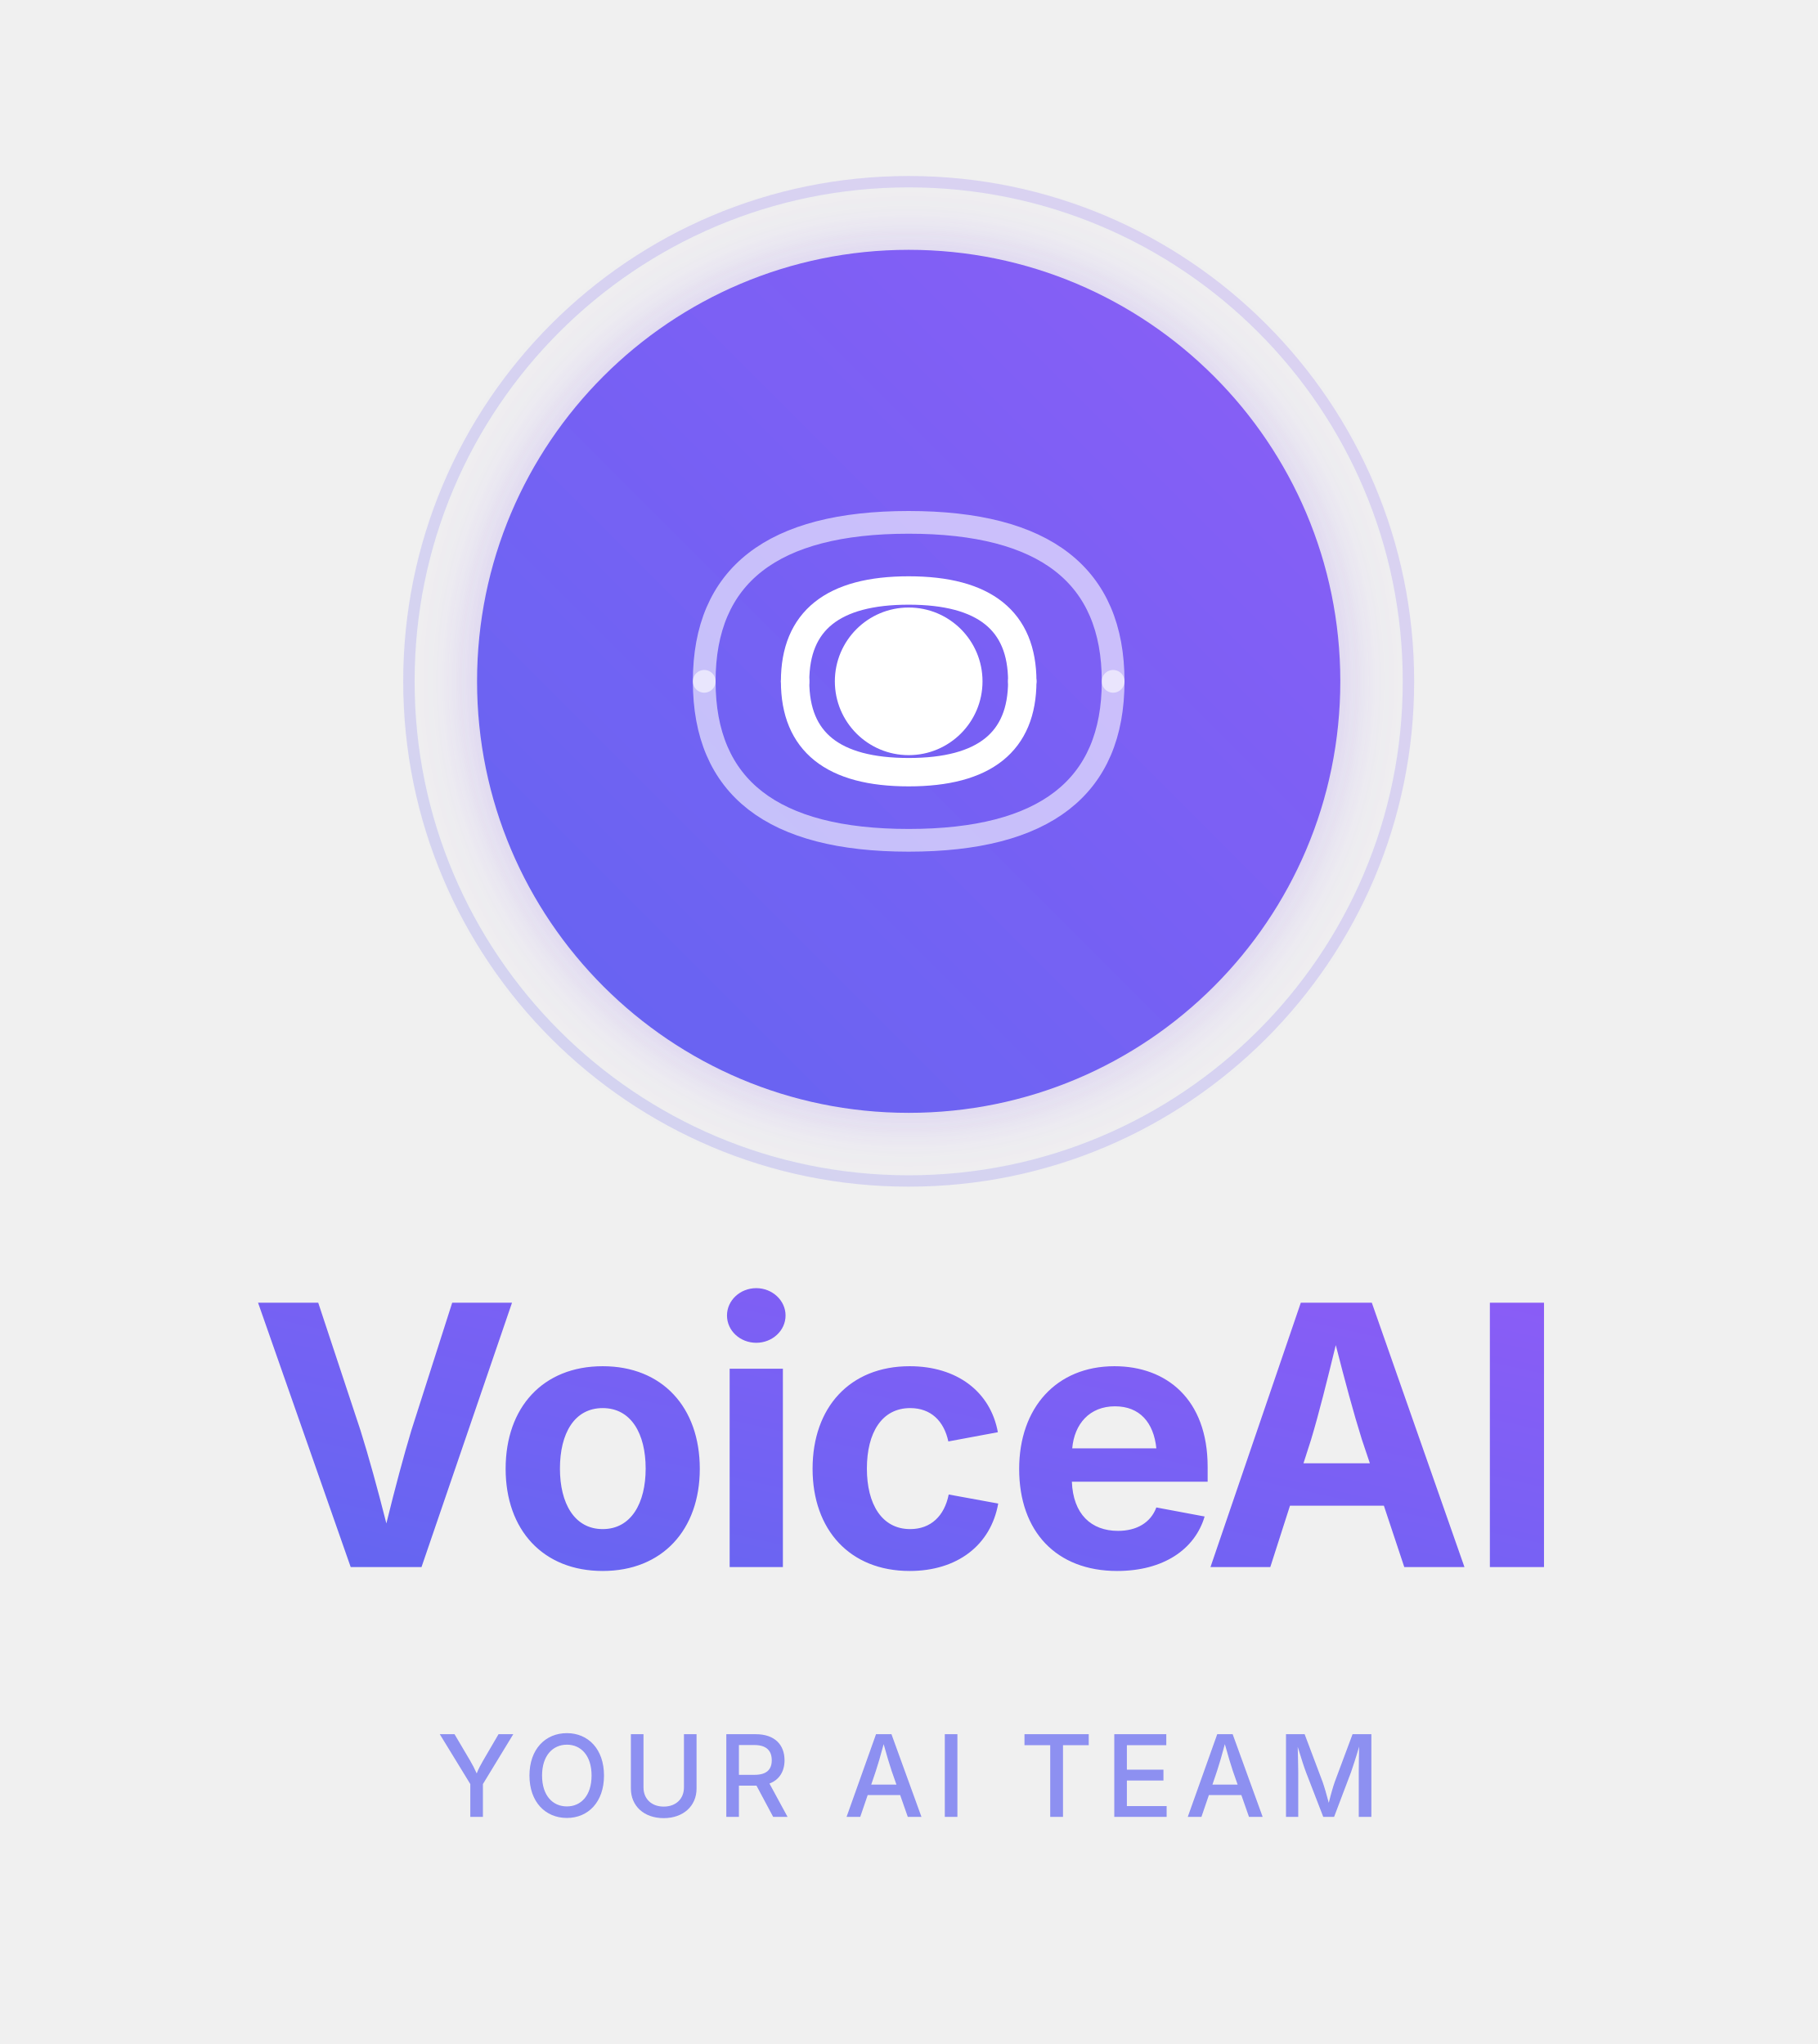
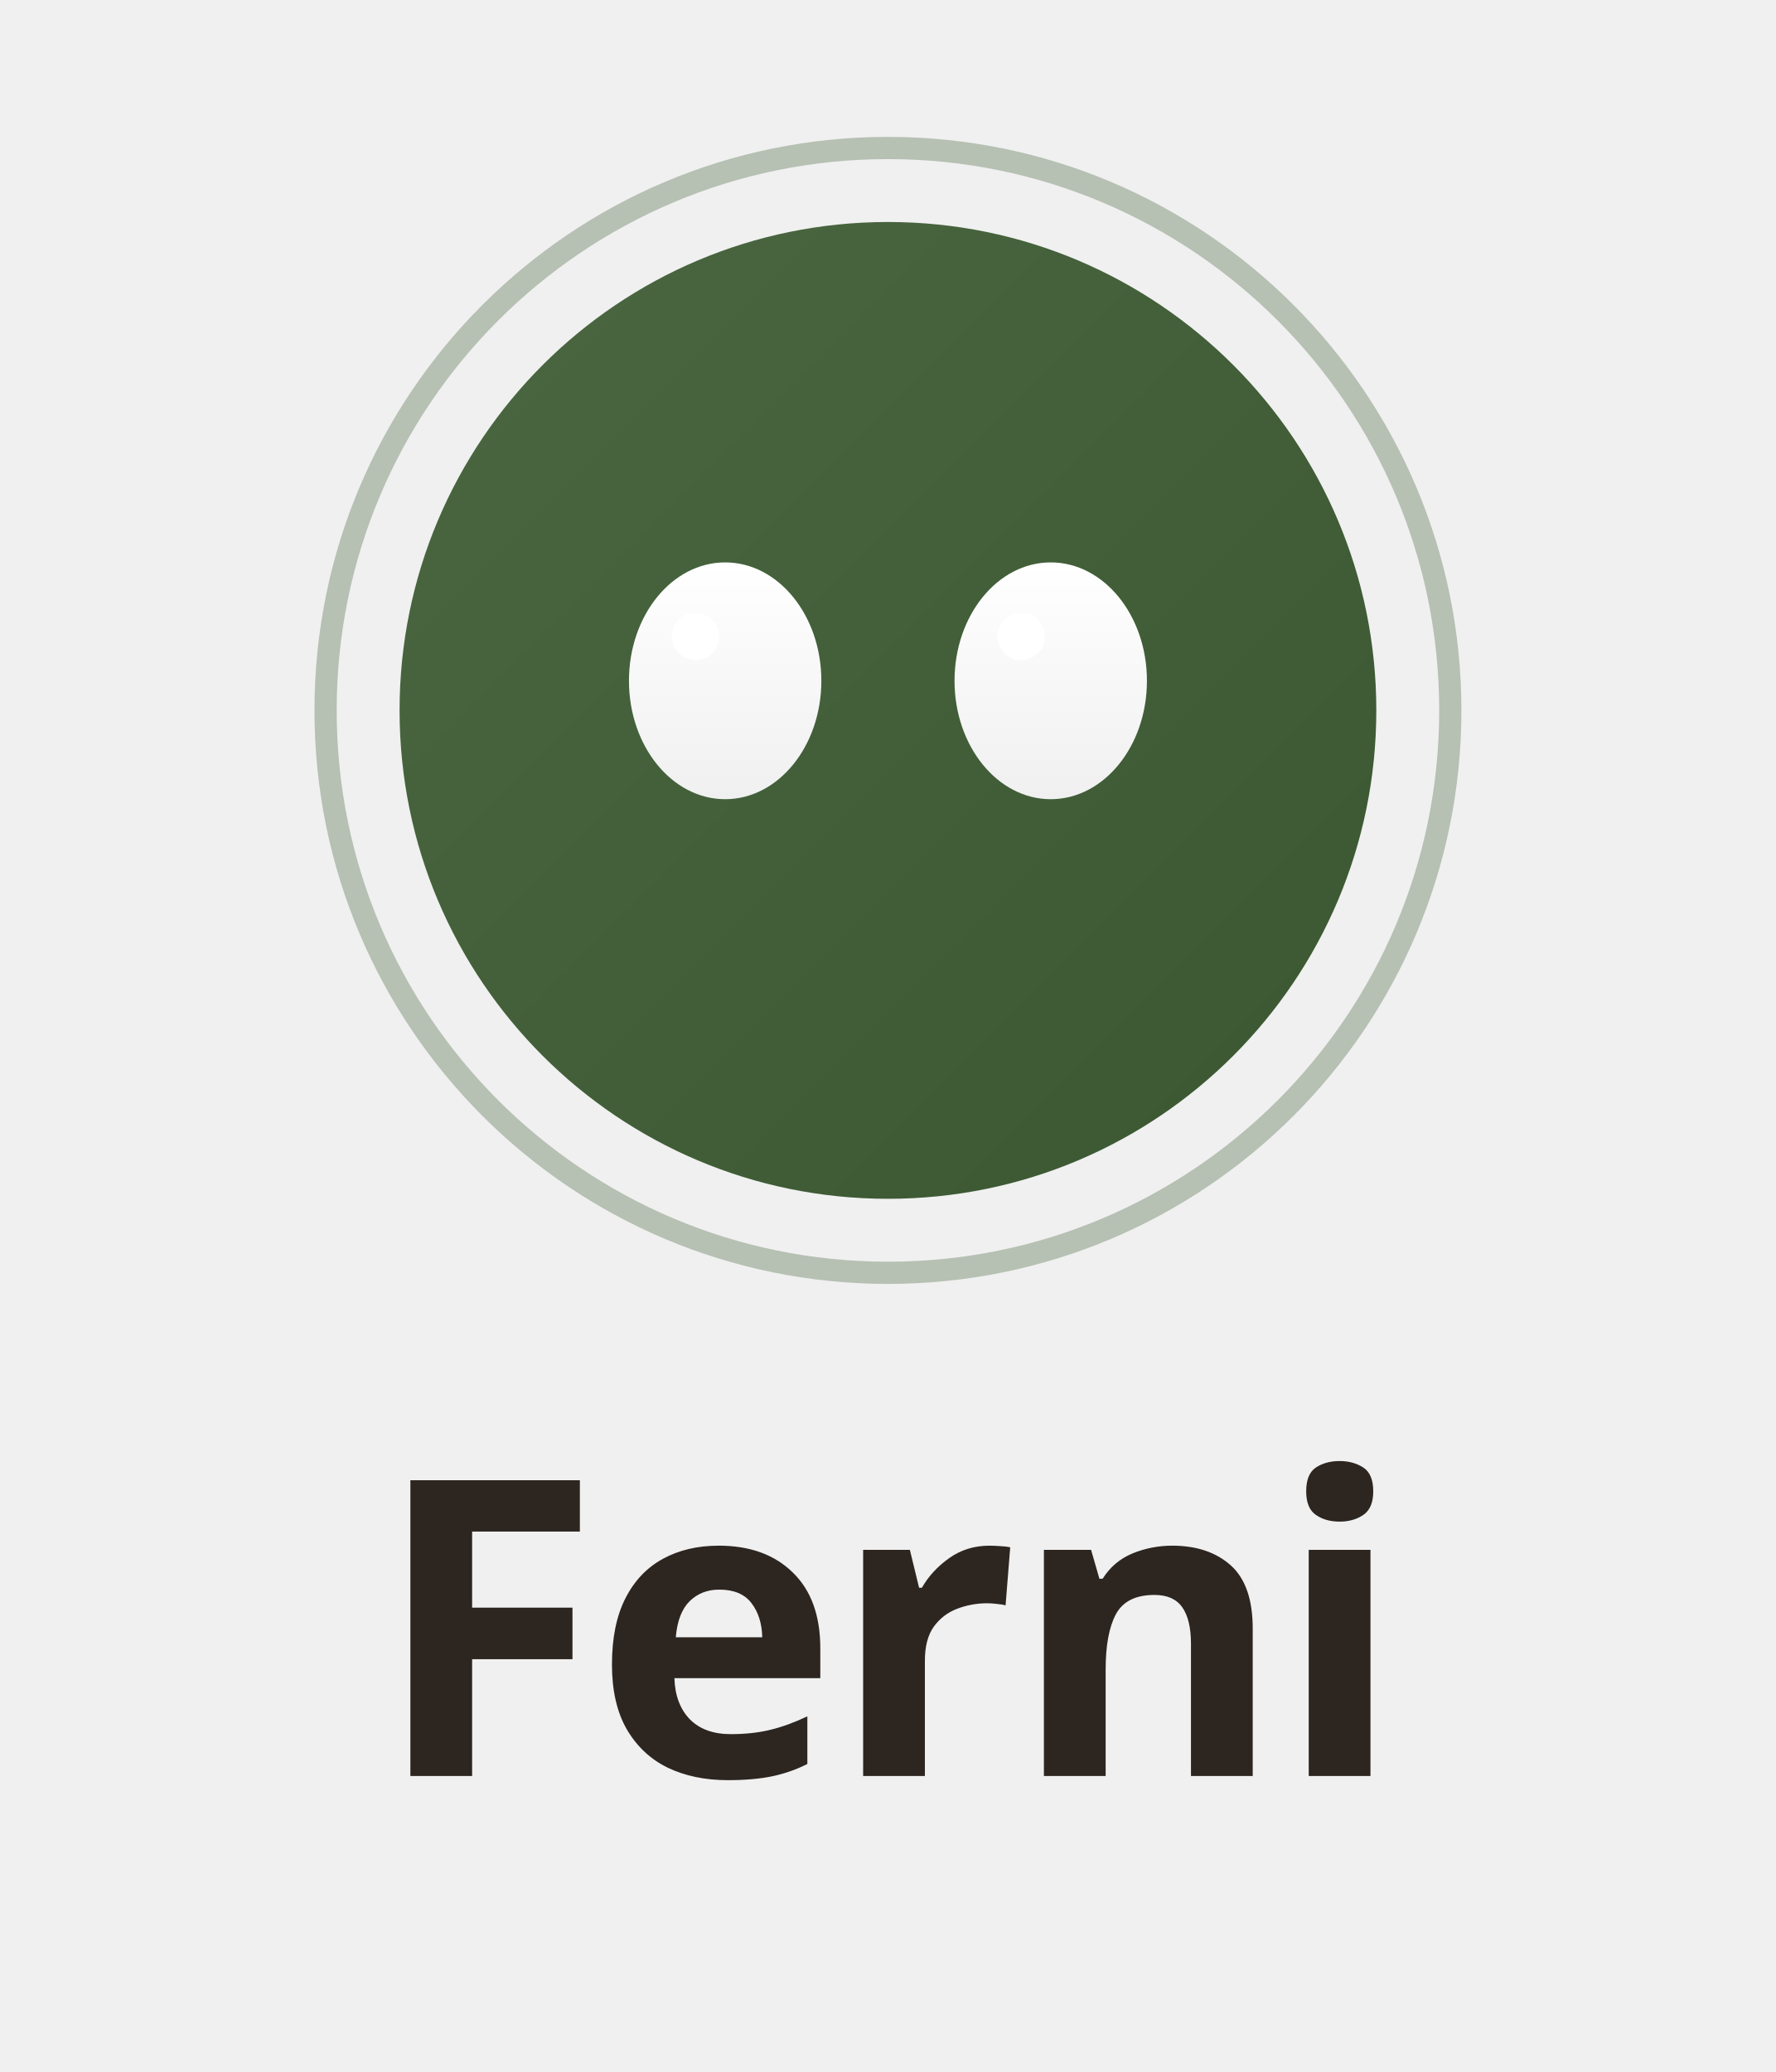
- <svg xmlns="http://www.w3.org/2000/svg" viewBox="0 0 160 180">
+ <svg xmlns="http://www.w3.org/2000/svg" viewBox="0 0 120 140">
  <defs>
-     <linearGradient id="stackedGradient" x1="0%" y1="100%" x2="100%" y2="0%">
-       <stop offset="0%" stop-color="#6366f1" />
-       <stop offset="100%" stop-color="#8b5cf6" />
+     <linearGradient id="orbGradient" x1="0%" y1="0%" x2="100%" y2="100%">
+       <stop offset="0%" stop-color="#4a6741" />
+       <stop offset="100%" stop-color="#3a5731" />
    </linearGradient>
-     <filter id="stackedGlow" x="-50%" y="-50%" width="200%" height="200%">
-       <feGaussianBlur stdDeviation="3" result="blur" />
-       <feFlood flood-color="#8b5cf6" flood-opacity="0.3" />
-       <feComposite in2="blur" operator="in" />
-       <feMerge>
-         <feMergeNode />
-         <feMergeNode in="SourceGraphic" />
-       </feMerge>
-     </filter>
+     <linearGradient id="eyeFill" x1="0%" y1="0%" x2="0%" y2="100%">
+       <stop offset="0%" stop-color="#ffffff" />
+       <stop offset="100%" stop-color="#f0f0f0" />
+     </linearGradient>
  </defs>
-   <g transform="translate(32, 12)">
-     <circle cx="48" cy="48" r="44" fill="none" stroke="url(#stackedGradient)" stroke-width="1" opacity="0.2" />
-     <circle cx="48" cy="48" r="38" fill="url(#stackedGradient)" filter="url(#stackedGlow)" />
-     <g fill="none" stroke="white" stroke-linecap="round">
-       <circle cx="48" cy="48" r="6" fill="white" />
-       <path d="M 38 48 Q 38 40, 48 40 Q 58 40, 58 48" stroke-width="2.5" />
-       <path d="M 38 48 Q 38 56, 48 56 Q 58 56, 58 48" stroke-width="2.5" />
-       <path d="M 30 48 Q 30 34, 48 34 Q 66 34, 66 48" stroke-width="2" opacity="0.6" />
-       <path d="M 30 48 Q 30 62, 48 62 Q 66 62, 66 48" stroke-width="2" opacity="0.6" />
-     </g>
+   <g transform="translate(20, 8)">
+     <circle cx="40" cy="40" r="38" fill="none" stroke="#4a6741" stroke-width="1.5" opacity="0.35" />
+     <circle cx="40" cy="40" r="33" fill="url(#orbGradient)" />
+     <ellipse cx="29" cy="38" rx="6.5" ry="8" fill="url(#eyeFill)" />
+     <circle cx="27" cy="35" r="1.6" fill="white" />
+     <ellipse cx="51" cy="38" rx="6.5" ry="8" fill="url(#eyeFill)" />
+     <circle cx="49" cy="35" r="1.6" fill="white" />
  </g>
-   <text x="80" y="138" text-anchor="middle" font-family="system-ui, -apple-system, 'Segoe UI', sans-serif" font-size="32" font-weight="700" fill="url(#stackedGradient)" letter-spacing="-0.02em">
-     VoiceAI
-   </text>
-   <text x="80" y="160" text-anchor="middle" font-family="system-ui, -apple-system, 'Segoe UI', sans-serif" font-size="10" font-weight="500" fill="#6366f1" opacity="0.7" letter-spacing="0.1em">
-     YOUR AI TEAM
-   </text>
+   <text x="60" y="120" text-anchor="middle" font-family="'Plus Jakarta Sans', system-ui, sans-serif" font-size="28" font-weight="700" fill="#2c2520" letter-spacing="-0.5">Ferni</text>
</svg>
